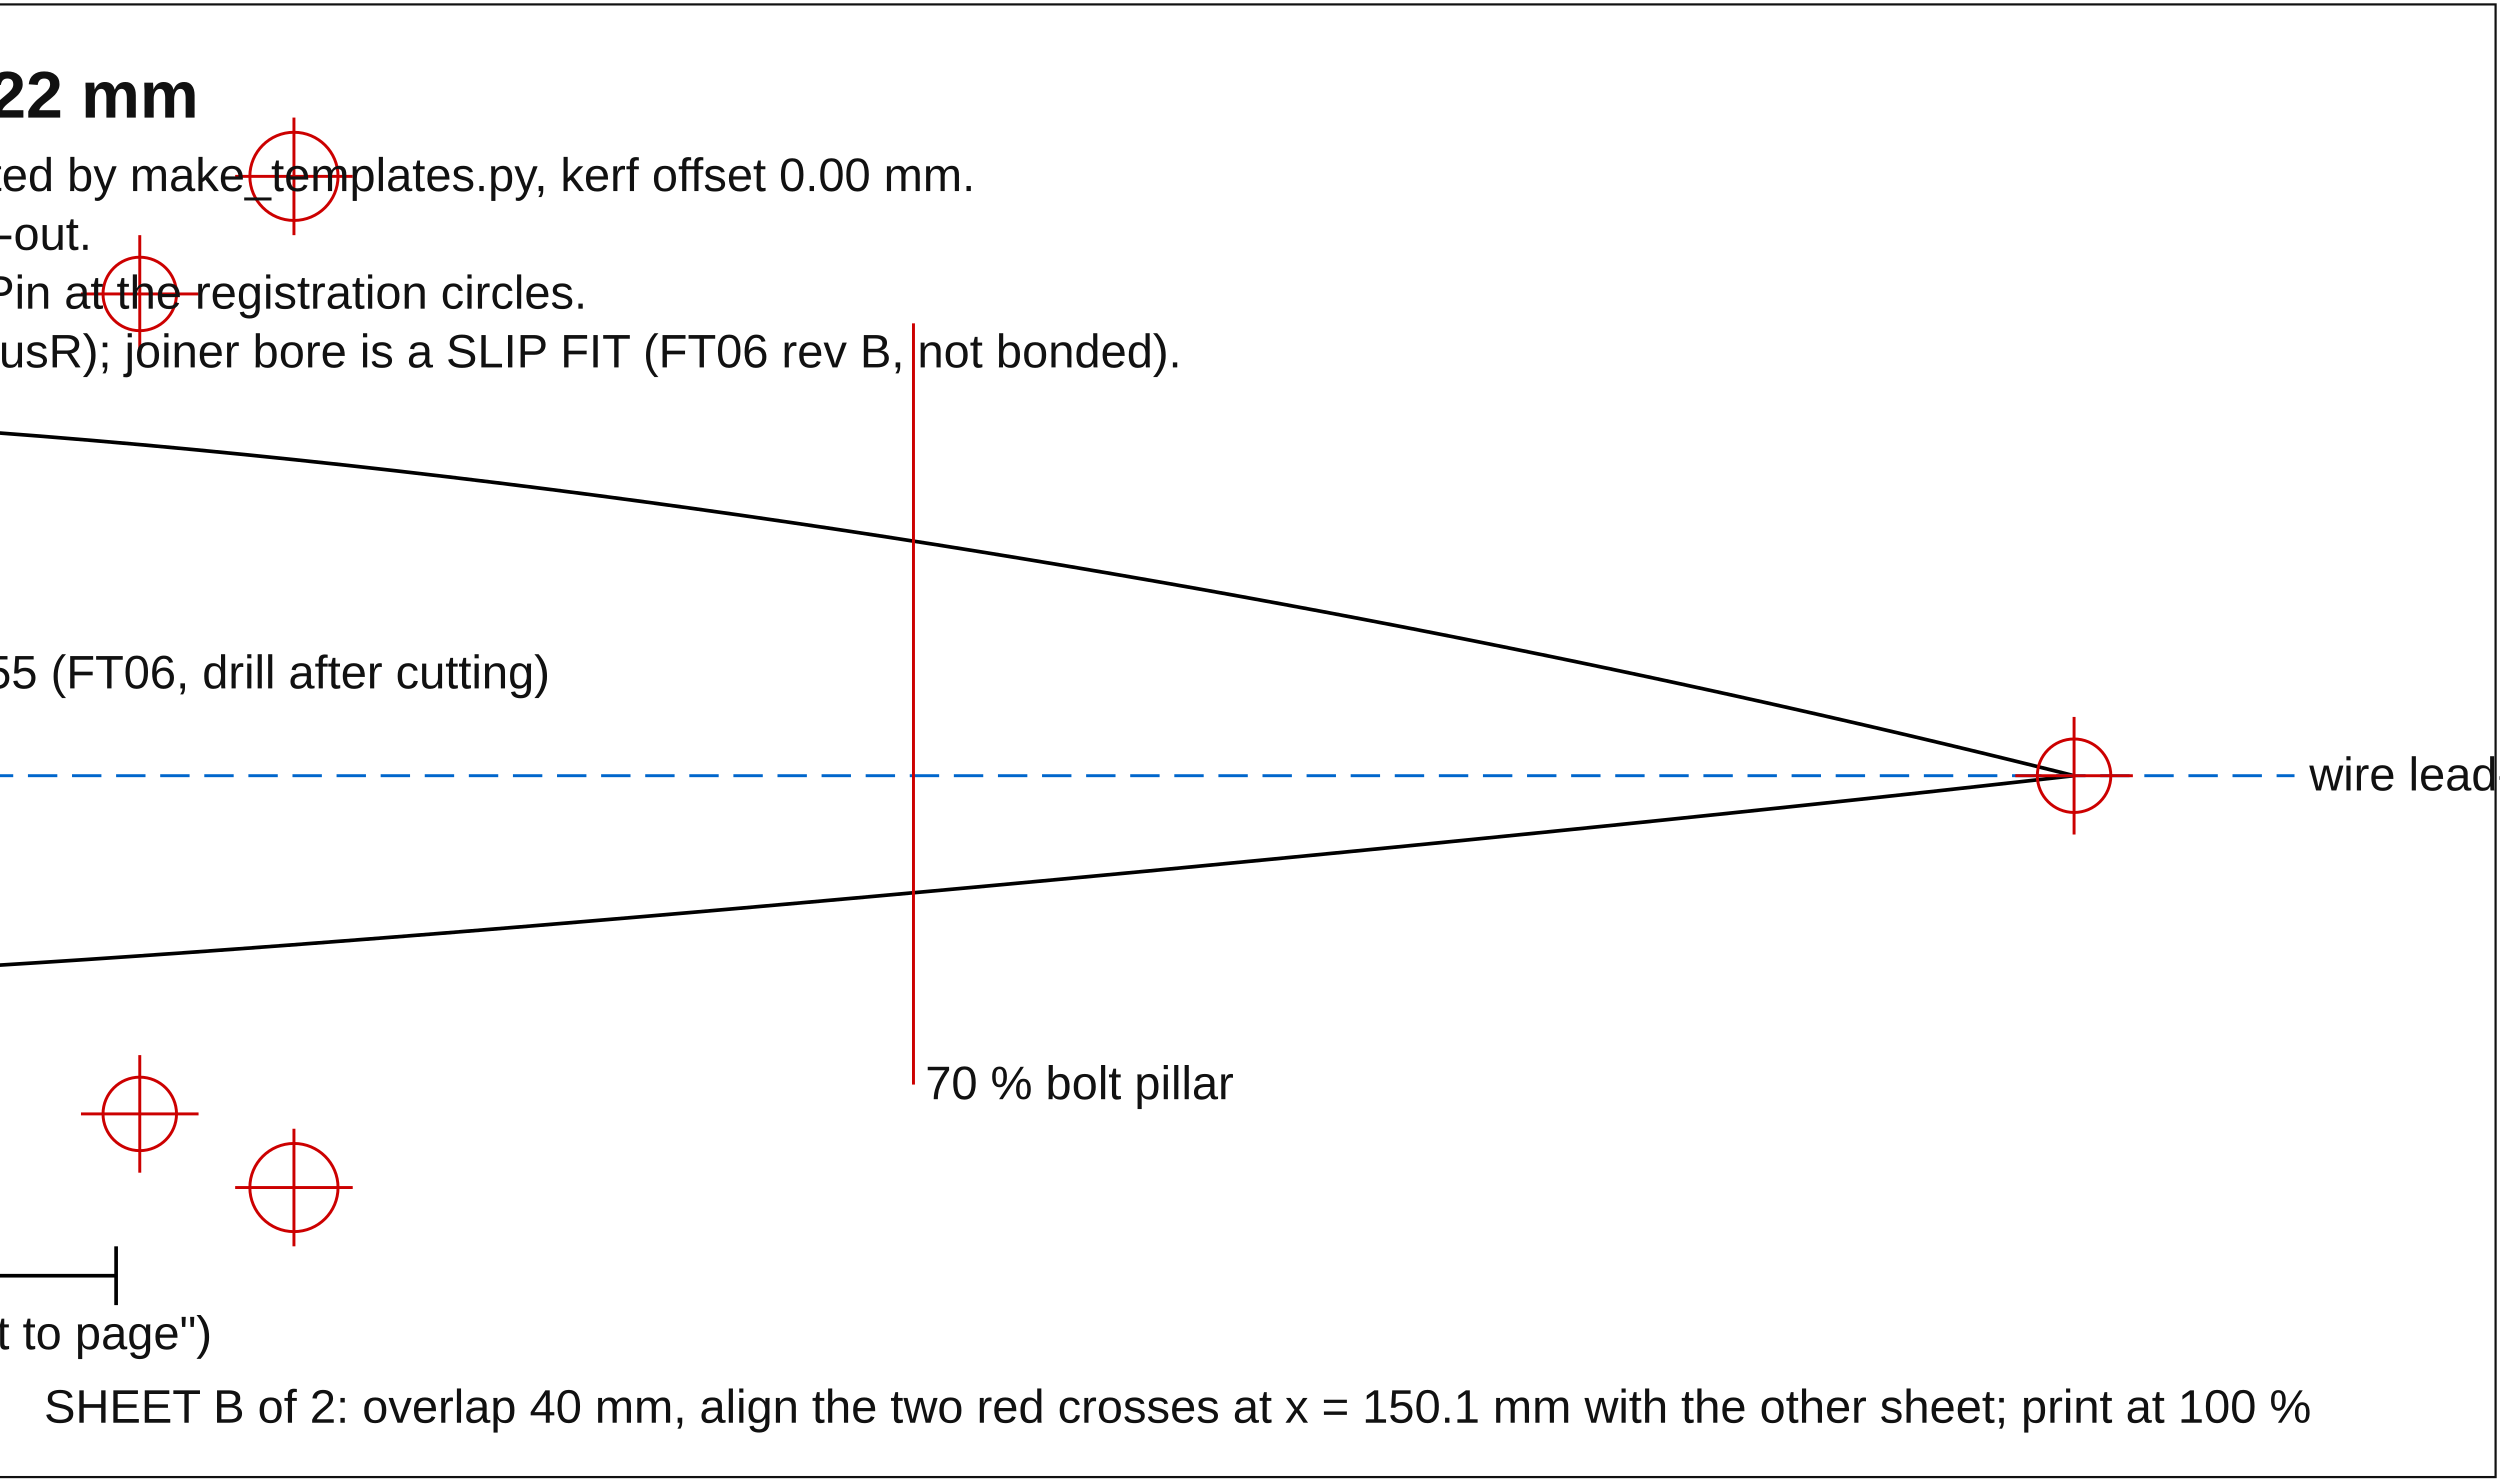
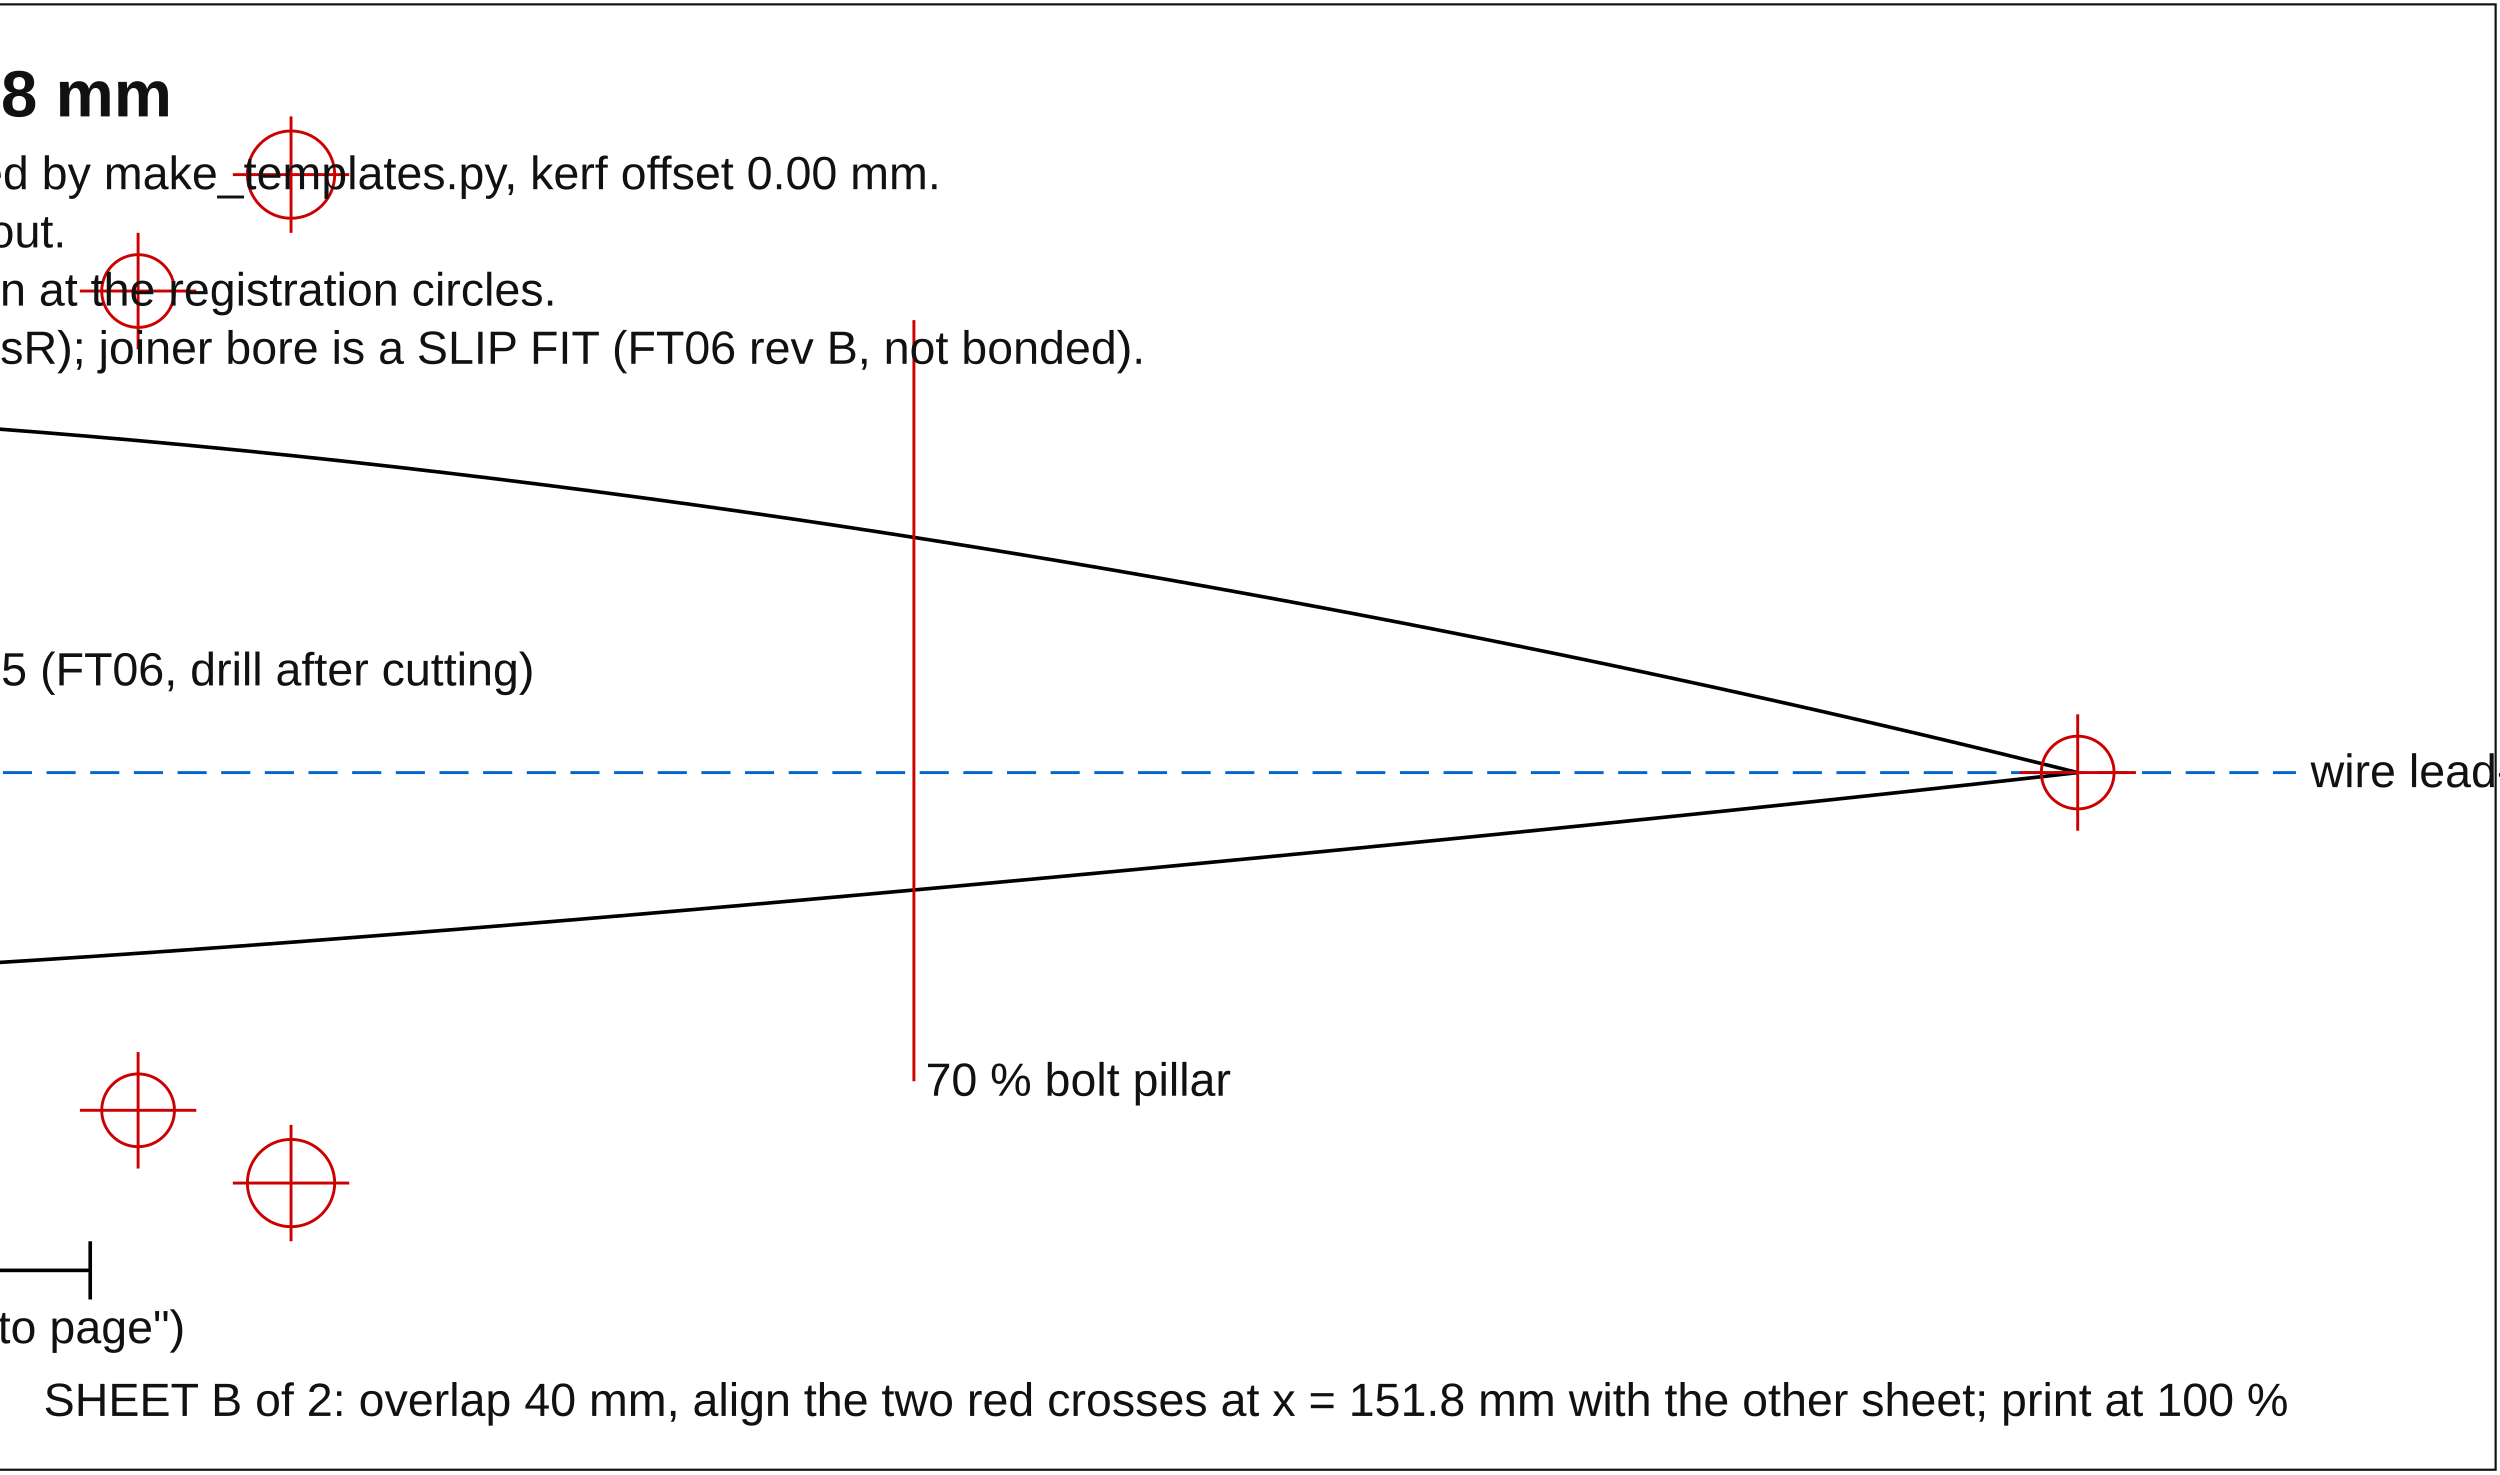
- <svg xmlns="http://www.w3.org/2000/svg" width="170.1mm" height="100.8mm" viewBox="130.1 0 170.1 100.8" font-family="Arial, Helvetica, sans-serif">
+ <svg xmlns="http://www.w3.org/2000/svg" width="171.8mm" height="101.3mm" viewBox="131.8 0 171.8 101.3" font-family="Arial, Helvetica, sans-serif">
  <style>text{font-size:3.2px;fill:#111}.lbl{font-size:4.5px;font-weight:bold}.thin{stroke:#111;stroke-width:0.15;fill:none}.cut{stroke:#000;stroke-width:0.25;fill:none}.mark{stroke:#c00;stroke-width:0.2;fill:none}.dash{stroke:#06c;stroke-width:0.2;fill:none;stroke-dasharray:2,1}</style>
-   <path d="M 146.10,12.00 L 154.10,12.00 M 150.10,8.00 L 150.10,16.00" class="mark" />
-   <circle cx="150.10" cy="12.00" r="3" class="mark" />
-   <path d="M 146.10,80.80 L 154.10,80.80 M 150.10,76.80 L 150.10,84.80" class="mark" />
-   <circle cx="150.10" cy="80.80" r="3" class="mark" />
-   <rect x="0.3" y="0.3" width="299.6" height="100.2" class="thin" />
-   <path d="M 271.219,52.778 L 271.174,52.767 L 271.041,52.733 L 270.818,52.677 L 270.507,52.599 L 270.107,52.499 L 269.618,52.378 L 269.041,52.235 L 268.377,52.070 L 267.625,51.885 L 266.787,51.679 L 265.862,51.453 L 264.851,51.207 L 263.755,50.943 L 262.575,50.659 L 261.312,50.358 L 259.965,50.039 L 258.536,49.704 L 257.027,49.352 L 255.437,48.985 L 253.768,48.603 L 252.021,48.207 L 250.198,47.797 L 248.298,47.375 L 246.325,46.942 L 244.278,46.497 L 242.159,46.041 L 239.969,45.577 L 237.711,45.103 L 235.385,44.622 L 232.993,44.134 L 230.537,43.639 L 228.018,43.140 L 225.438,42.635 L 222.798,42.127 L 220.101,41.616 L 217.347,41.103 L 214.540,40.588 L 211.681,40.073 L 208.771,39.559 L 205.813,39.046 L 202.809,38.534 L 199.760,38.026 L 196.670,37.521 L 193.539,37.020 L 190.370,36.525 L 187.166,36.036 L 183.927,35.554 L 180.657,35.079 L 177.359,34.613 L 174.033,34.156 L 170.682,33.709 L 167.309,33.273 L 163.916,32.849 L 160.505,32.437 L 157.079,32.038 L 153.640,31.653 L 150.191,31.283 L 146.733,30.928 L 143.270,30.590 L 139.803,30.268 L 136.335,29.964 L 132.869,29.678 L 129.406,29.411 L 125.950,29.164 L 122.503,28.937 L 119.067,28.730 L 115.644,28.546 L 112.227,28.383 L 108.805,28.248 L 105.404,28.142 L 102.026,28.065 L 98.673,28.017 L 95.349,28.000 L 92.055,28.013 L 88.794,28.055 L 85.569,28.128 L 82.382,28.232 L 79.235,28.365 L 76.131,28.528 L 73.072,28.721 L 70.061,28.943 L 67.099,29.195 L 64.188,29.475 L 61.332,29.784 L 58.532,30.121 L 55.790,30.484 L 53.108,30.875 L 50.488,31.291 L 47.932,31.732 L 45.443,32.198 L 43.021,32.688 L 40.668,33.200 L 38.387,33.734 L 36.178,34.289 L 34.044,34.863 L 31.985,35.457 L 30.004,36.068 L 28.101,36.696 L 26.278,37.340 L 24.536,37.999 L 22.877,38.671 L 21.301,39.356 L 19.809,40.052 L 18.402,40.759 L 17.082,41.475 L 15.848,42.200 L 14.703,42.932 L 13.645,43.671 L 12.677,44.416 L 11.798,45.165 L 11.009,45.918 L 10.310,46.675 L 9.702,47.434 L 9.185,48.195 L 8.759,48.958 L 8.425,49.722 L 8.181,50.486 L 8.030,51.250 L 7.969,52.014 L 8.000,52.778 L 8.121,53.532 L 8.331,54.269 L 8.630,54.989 L 9.017,55.690 L 9.493,56.373 L 10.056,57.039 L 10.706,57.685 L 11.442,58.313 L 12.264,58.923 L 13.171,59.513 L 14.163,60.084 L 15.238,60.636 L 16.395,61.168 L 17.635,61.680 L 18.955,62.172 L 20.354,62.644 L 21.833,63.095 L 23.388,63.526 L 25.021,63.936 L 26.728,64.325 L 28.510,64.694 L 30.364,65.041 L 32.290,65.367 L 34.285,65.672 L 36.350,65.955 L 38.481,66.218 L 40.679,66.460 L 42.941,66.680 L 45.266,66.880 L 47.652,67.059 L 50.099,67.218 L 52.603,67.357 L 55.164,67.475 L 57.780,67.575 L 60.450,67.655 L 63.171,67.717 L 65.942,67.760 L 68.761,67.786 L 71.627,67.794 L 74.537,67.786 L 77.491,67.763 L 80.485,67.723 L 83.518,67.669 L 86.589,67.602 L 89.695,67.520 L 92.835,67.427 L 96.006,67.321 L 99.207,67.205 L 102.435,67.078 L 105.689,66.942 L 108.966,66.797 L 112.265,66.645 L 115.607,66.483 L 118.976,66.310 L 122.359,66.125 L 125.755,65.930 L 129.161,65.724 L 132.575,65.508 L 135.994,65.284 L 139.416,65.051 L 142.840,64.811 L 146.262,64.564 L 149.680,64.311 L 153.092,64.051 L 156.496,63.787 L 159.890,63.519 L 163.271,63.246 L 166.636,62.970 L 169.984,62.691 L 173.312,62.410 L 176.619,62.127 L 179.901,61.842 L 183.156,61.556 L 186.383,61.270 L 189.578,60.984 L 192.741,60.698 L 195.868,60.413 L 198.957,60.128 L 202.007,59.845 L 205.015,59.564 L 207.979,59.285 L 210.898,59.008 L 213.768,58.733 L 216.588,58.462 L 219.356,58.193 L 222.070,57.928 L 224.728,57.667 L 227.329,57.410 L 229.870,57.157 L 232.350,56.909 L 234.766,56.666 L 237.118,56.427 L 239.403,56.194 L 241.620,55.967 L 243.767,55.745 L 245.843,55.529 L 247.846,55.320 L 249.775,55.117 L 251.629,54.922 L 253.405,54.733 L 255.103,54.551 L 256.722,54.378 L 258.260,54.212 L 259.717,54.054 L 261.090,53.904 L 262.380,53.763 L 263.585,53.630 L 264.704,53.507 L 265.737,53.392 L 266.682,53.287 L 267.540,53.192 L 268.309,53.106 L 268.989,53.029 L 269.579,52.963 L 270.080,52.907 L 270.489,52.860 L 270.808,52.824 L 271.036,52.798 L 271.173,52.783 L 271.219,52.778 Z" class="cut" />
-   <line x1="3.000" y1="52.778" x2="286.219" y2="52.778" class="dash" />
-   <text x="287.22" y="53.78">wire lead-out</text>
-   <path d="M 4.00,52.78 L 12.00,52.78 M 8.00,56.78 L 8.00,48.78" class="mark" />
-   <circle cx="8.00" cy="52.78" r="2.5" class="mark" />
-   <path d="M 267.22,52.78 L 275.22,52.78 M 271.22,56.78 L 271.22,48.78" class="mark" />
-   <circle cx="271.22" cy="52.78" r="2.5" class="mark" />
-   <path d="M 135.61,20.00 L 143.61,20.00 M 139.61,24.00 L 139.61,16.00" class="mark" />
-   <circle cx="139.61" cy="20.00" r="2.5" class="mark" />
-   <path d="M 135.61,75.79 L 143.61,75.79 M 139.61,79.79 L 139.61,71.79" class="mark" />
-   <circle cx="139.61" cy="75.79" r="2.5" class="mark" />
-   <circle cx="86.966" cy="47.843" r="11.227" class="mark" />
-   <path d="M 72.74,47.84 L 101.19,47.84 M 86.97,62.07 L 86.97,33.62" class="mark" />
-   <text x="101.69" y="46.84">joiner bore dia 22.455 (FT06, drill after cutting)</text>
-   <line x1="192.253" y1="22.000" x2="192.253" y2="73.794" class="mark" />
-   <text x="193.05" y="74.79">70 % bolt pillar</text>
-   <path d="M 8.0,86.8 L 18.0,86.8 M 8.0,84.8 L 8.0,88.8 M 18.0,84.8 L 18.0,88.8" class="cut" />
-   <text x="8.0" y="91.8">10 mm scale bar</text>
-   <path d="M 38.0,86.8 L 138.0,86.8 M 38.0,84.8 L 38.0,88.8 M 138.0,84.8 L 138.0,88.8" class="cut" />
-   <text x="38.0" y="91.8">100 mm check line: measure before cutting (print at 100 %, no "fit to page")</text>
-   <text x="8.0" y="8" class="lbl">WING SADDLE (centre section) - NACA 2415 - chord 263.22 mm</text>
-   <text x="8.0" y="13.0">Source: cad/params.txt (chord 263.219 mm, hC 89.279, vC 155.592, t/c 0.15); generated by make_templates.py, kerf offset 0.00 mm.</text>
+   <path d="M 147.80,12.00 L 155.80,12.00 M 151.80,8.00 L 151.80,16.00" class="mark" />
+   <circle cx="151.80" cy="12.00" r="3" class="mark" />
+   <path d="M 147.80,81.30 L 155.80,81.30 M 151.80,77.30 L 151.80,85.30" class="mark" />
+   <circle cx="151.80" cy="81.30" r="3" class="mark" />
+   <rect x="0.3" y="0.3" width="303.0" height="100.7" class="thin" />
+   <path d="M 274.577,53.094 L 274.532,53.083 L 274.397,53.049 L 274.171,52.992 L 273.856,52.913 L 273.450,52.812 L 272.956,52.689 L 272.372,52.544 L 271.699,52.377 L 270.937,52.189 L 270.088,51.981 L 269.151,51.752 L 268.128,51.503 L 267.018,51.235 L 265.823,50.949 L 264.543,50.643 L 263.179,50.321 L 261.733,49.981 L 260.204,49.625 L 258.594,49.253 L 256.904,48.866 L 255.134,48.465 L 253.288,48.050 L 251.364,47.623 L 249.365,47.183 L 247.292,46.733 L 245.146,46.272 L 242.929,45.801 L 240.642,45.322 L 238.286,44.834 L 235.864,44.340 L 233.376,43.839 L 230.825,43.333 L 228.212,42.822 L 225.538,42.307 L 222.807,41.790 L 220.018,41.270 L 217.175,40.749 L 214.279,40.227 L 211.332,39.706 L 208.337,39.186 L 205.294,38.669 L 202.207,38.154 L 199.077,37.642 L 195.906,37.135 L 192.697,36.634 L 189.451,36.139 L 186.172,35.650 L 182.860,35.170 L 179.519,34.697 L 176.151,34.235 L 172.757,33.782 L 169.342,33.341 L 165.905,32.911 L 162.451,32.494 L 158.981,32.090 L 155.498,31.700 L 152.005,31.325 L 148.503,30.966 L 144.995,30.623 L 141.484,30.297 L 137.972,29.989 L 134.462,29.699 L 130.955,29.429 L 127.455,29.179 L 123.964,28.949 L 120.484,28.740 L 117.018,28.553 L 113.557,28.388 L 110.091,28.251 L 106.646,28.143 L 103.225,28.065 L 99.830,28.018 L 96.463,28.000 L 93.127,28.013 L 89.825,28.056 L 86.559,28.130 L 83.331,28.235 L 80.144,28.369 L 77.000,28.535 L 73.902,28.730 L 70.852,28.955 L 67.853,29.210 L 64.905,29.494 L 62.012,29.807 L 59.176,30.148 L 56.399,30.516 L 53.683,30.911 L 51.030,31.333 L 48.442,31.780 L 45.920,32.252 L 43.467,32.747 L 41.085,33.266 L 38.774,33.807 L 36.537,34.369 L 34.376,34.951 L 32.291,35.552 L 30.284,36.171 L 28.358,36.807 L 26.511,37.460 L 24.747,38.127 L 23.067,38.807 L 21.470,39.501 L 19.960,40.206 L 18.535,40.922 L 17.198,41.647 L 15.948,42.381 L 14.788,43.123 L 13.717,43.871 L 12.736,44.625 L 11.846,45.384 L 11.047,46.147 L 10.339,46.913 L 9.724,47.682 L 9.200,48.453 L 8.769,49.225 L 8.430,49.999 L 8.184,50.773 L 8.030,51.547 L 7.969,52.320 L 8.000,53.094 L 8.123,53.858 L 8.335,54.605 L 8.638,55.333 L 9.030,56.043 L 9.512,56.735 L 10.082,57.409 L 10.740,58.064 L 11.486,58.700 L 12.319,59.317 L 13.237,59.915 L 14.241,60.493 L 15.330,61.052 L 16.502,61.591 L 17.757,62.109 L 19.094,62.608 L 20.512,63.086 L 22.009,63.543 L 23.585,63.979 L 25.238,64.395 L 26.967,64.789 L 28.771,65.162 L 30.649,65.513 L 32.599,65.844 L 34.621,66.152 L 36.711,66.440 L 38.870,66.706 L 41.096,66.950 L 43.387,67.174 L 45.741,67.376 L 48.158,67.557 L 50.636,67.718 L 53.172,67.859 L 55.766,67.979 L 58.415,68.080 L 61.119,68.161 L 63.875,68.223 L 66.681,68.267 L 69.536,68.293 L 72.439,68.302 L 75.386,68.294 L 78.377,68.270 L 81.410,68.230 L 84.482,68.175 L 87.592,68.107 L 90.738,68.025 L 93.917,67.930 L 97.129,67.823 L 100.371,67.705 L 103.640,67.577 L 106.935,67.439 L 110.255,67.292 L 113.595,67.138 L 116.980,66.974 L 120.392,66.799 L 123.818,66.612 L 127.257,66.414 L 130.707,66.205 L 134.164,65.987 L 137.627,65.760 L 141.093,65.524 L 144.560,65.281 L 148.026,65.030 L 151.487,64.774 L 154.943,64.511 L 158.391,64.244 L 161.828,63.972 L 165.252,63.696 L 168.660,63.416 L 172.051,63.134 L 175.421,62.849 L 178.770,62.562 L 182.094,62.274 L 185.391,61.985 L 188.658,61.695 L 191.895,61.405 L 195.098,61.115 L 198.265,60.826 L 201.394,60.538 L 204.482,60.252 L 207.529,59.967 L 210.531,59.684 L 213.486,59.403 L 216.393,59.125 L 219.249,58.850 L 222.052,58.579 L 224.801,58.310 L 227.493,58.046 L 230.127,57.785 L 232.700,57.529 L 235.212,57.278 L 237.659,57.031 L 240.041,56.790 L 242.355,56.554 L 244.600,56.323 L 246.775,56.099 L 248.877,55.881 L 250.906,55.669 L 252.860,55.463 L 254.737,55.265 L 256.536,55.074 L 258.256,54.890 L 259.895,54.714 L 261.453,54.546 L 262.928,54.386 L 264.319,54.234 L 265.625,54.091 L 266.845,53.957 L 267.979,53.832 L 269.025,53.716 L 269.983,53.610 L 270.851,53.513 L 271.630,53.426 L 272.319,53.349 L 272.916,53.281 L 273.423,53.224 L 273.838,53.177 L 274.161,53.141 L 274.392,53.115 L 274.531,53.099 L 274.577,53.094 Z" class="cut" />
+   <line x1="3.000" y1="53.094" x2="289.577" y2="53.094" class="dash" />
+   <text x="290.58" y="54.09">wire lead-out</text>
+   <path d="M 4.00,53.09 L 12.00,53.09 M 8.00,57.09 L 8.00,49.09" class="mark" />
+   <circle cx="8.00" cy="53.09" r="2.5" class="mark" />
+   <path d="M 270.58,53.09 L 278.58,53.09 M 274.58,57.09 L 274.58,49.09" class="mark" />
+   <circle cx="274.58" cy="53.09" r="2.5" class="mark" />
+   <path d="M 137.29,20.00 L 145.29,20.00 M 141.29,24.00 L 141.29,16.00" class="mark" />
+   <circle cx="141.29" cy="20.00" r="2.5" class="mark" />
+   <path d="M 137.29,76.30 L 145.29,76.30 M 141.29,80.30 L 141.29,72.30" class="mark" />
+   <circle cx="141.29" cy="76.30" r="2.5" class="mark" />
+   <circle cx="87.973" cy="48.096" r="11.227" class="mark" />
+   <path d="M 73.75,48.10 L 102.20,48.10 M 87.97,62.32 L 87.97,33.87" class="mark" />
+   <text x="102.70" y="47.10">joiner bore dia 22.455 (FT06, drill after cutting)</text>
+   <line x1="194.604" y1="22.000" x2="194.604" y2="74.302" class="mark" />
+   <text x="195.40" y="75.30">70 % bolt pillar</text>
+   <path d="M 8.0,87.3 L 18.0,87.3 M 8.0,85.3 L 8.0,89.3 M 18.0,85.3 L 18.0,89.3" class="cut" />
+   <text x="8.0" y="92.3">10 mm scale bar</text>
+   <path d="M 38.0,87.3 L 138.0,87.3 M 38.0,85.3 L 38.0,89.3 M 138.0,85.3 L 138.0,89.3" class="cut" />
+   <text x="38.0" y="92.3">100 mm check line: measure before cutting (print at 100 %, no "fit to page")</text>
+   <text x="8.0" y="8" class="lbl">WING SADDLE (centre section) - NACA 2415 - chord 266.58 mm</text>
+   <text x="8.0" y="13.0">Source: cad/params.txt (chord 266.577 mm, hC 91.206, vC 156.269, t/c 0.15); generated by make_templates.py, kerf offset 0.00 mm.</text>
  <text x="8.0" y="17.0">Cut line = black outline. Red = marks (do not cut). Blue dashed = chord line / wire lead-out.</text>
  <text x="8.0" y="21.0">Glue to 3 mm ply or 1.5 mm aluminium, cut to the line, sand the edge smooth, wax it. Pin at the registration circles.</text>
  <text x="8.0" y="25.0">Both faces of the 160 mm wide saddle block (cad/params.txt comp Wing_Saddle, 2 x fusR); joiner bore is a SLIP FIT (FT06 rev B, not bonded).</text>
-   <text x="133.1" y="96.8">SHEET B of 2: overlap 40 mm, align the two red crosses at x = 150.1 mm with the other sheet; print at 100 %</text>
+   <text x="134.8" y="97.3">SHEET B of 2: overlap 40 mm, align the two red crosses at x = 151.8 mm with the other sheet; print at 100 %</text>
</svg>
